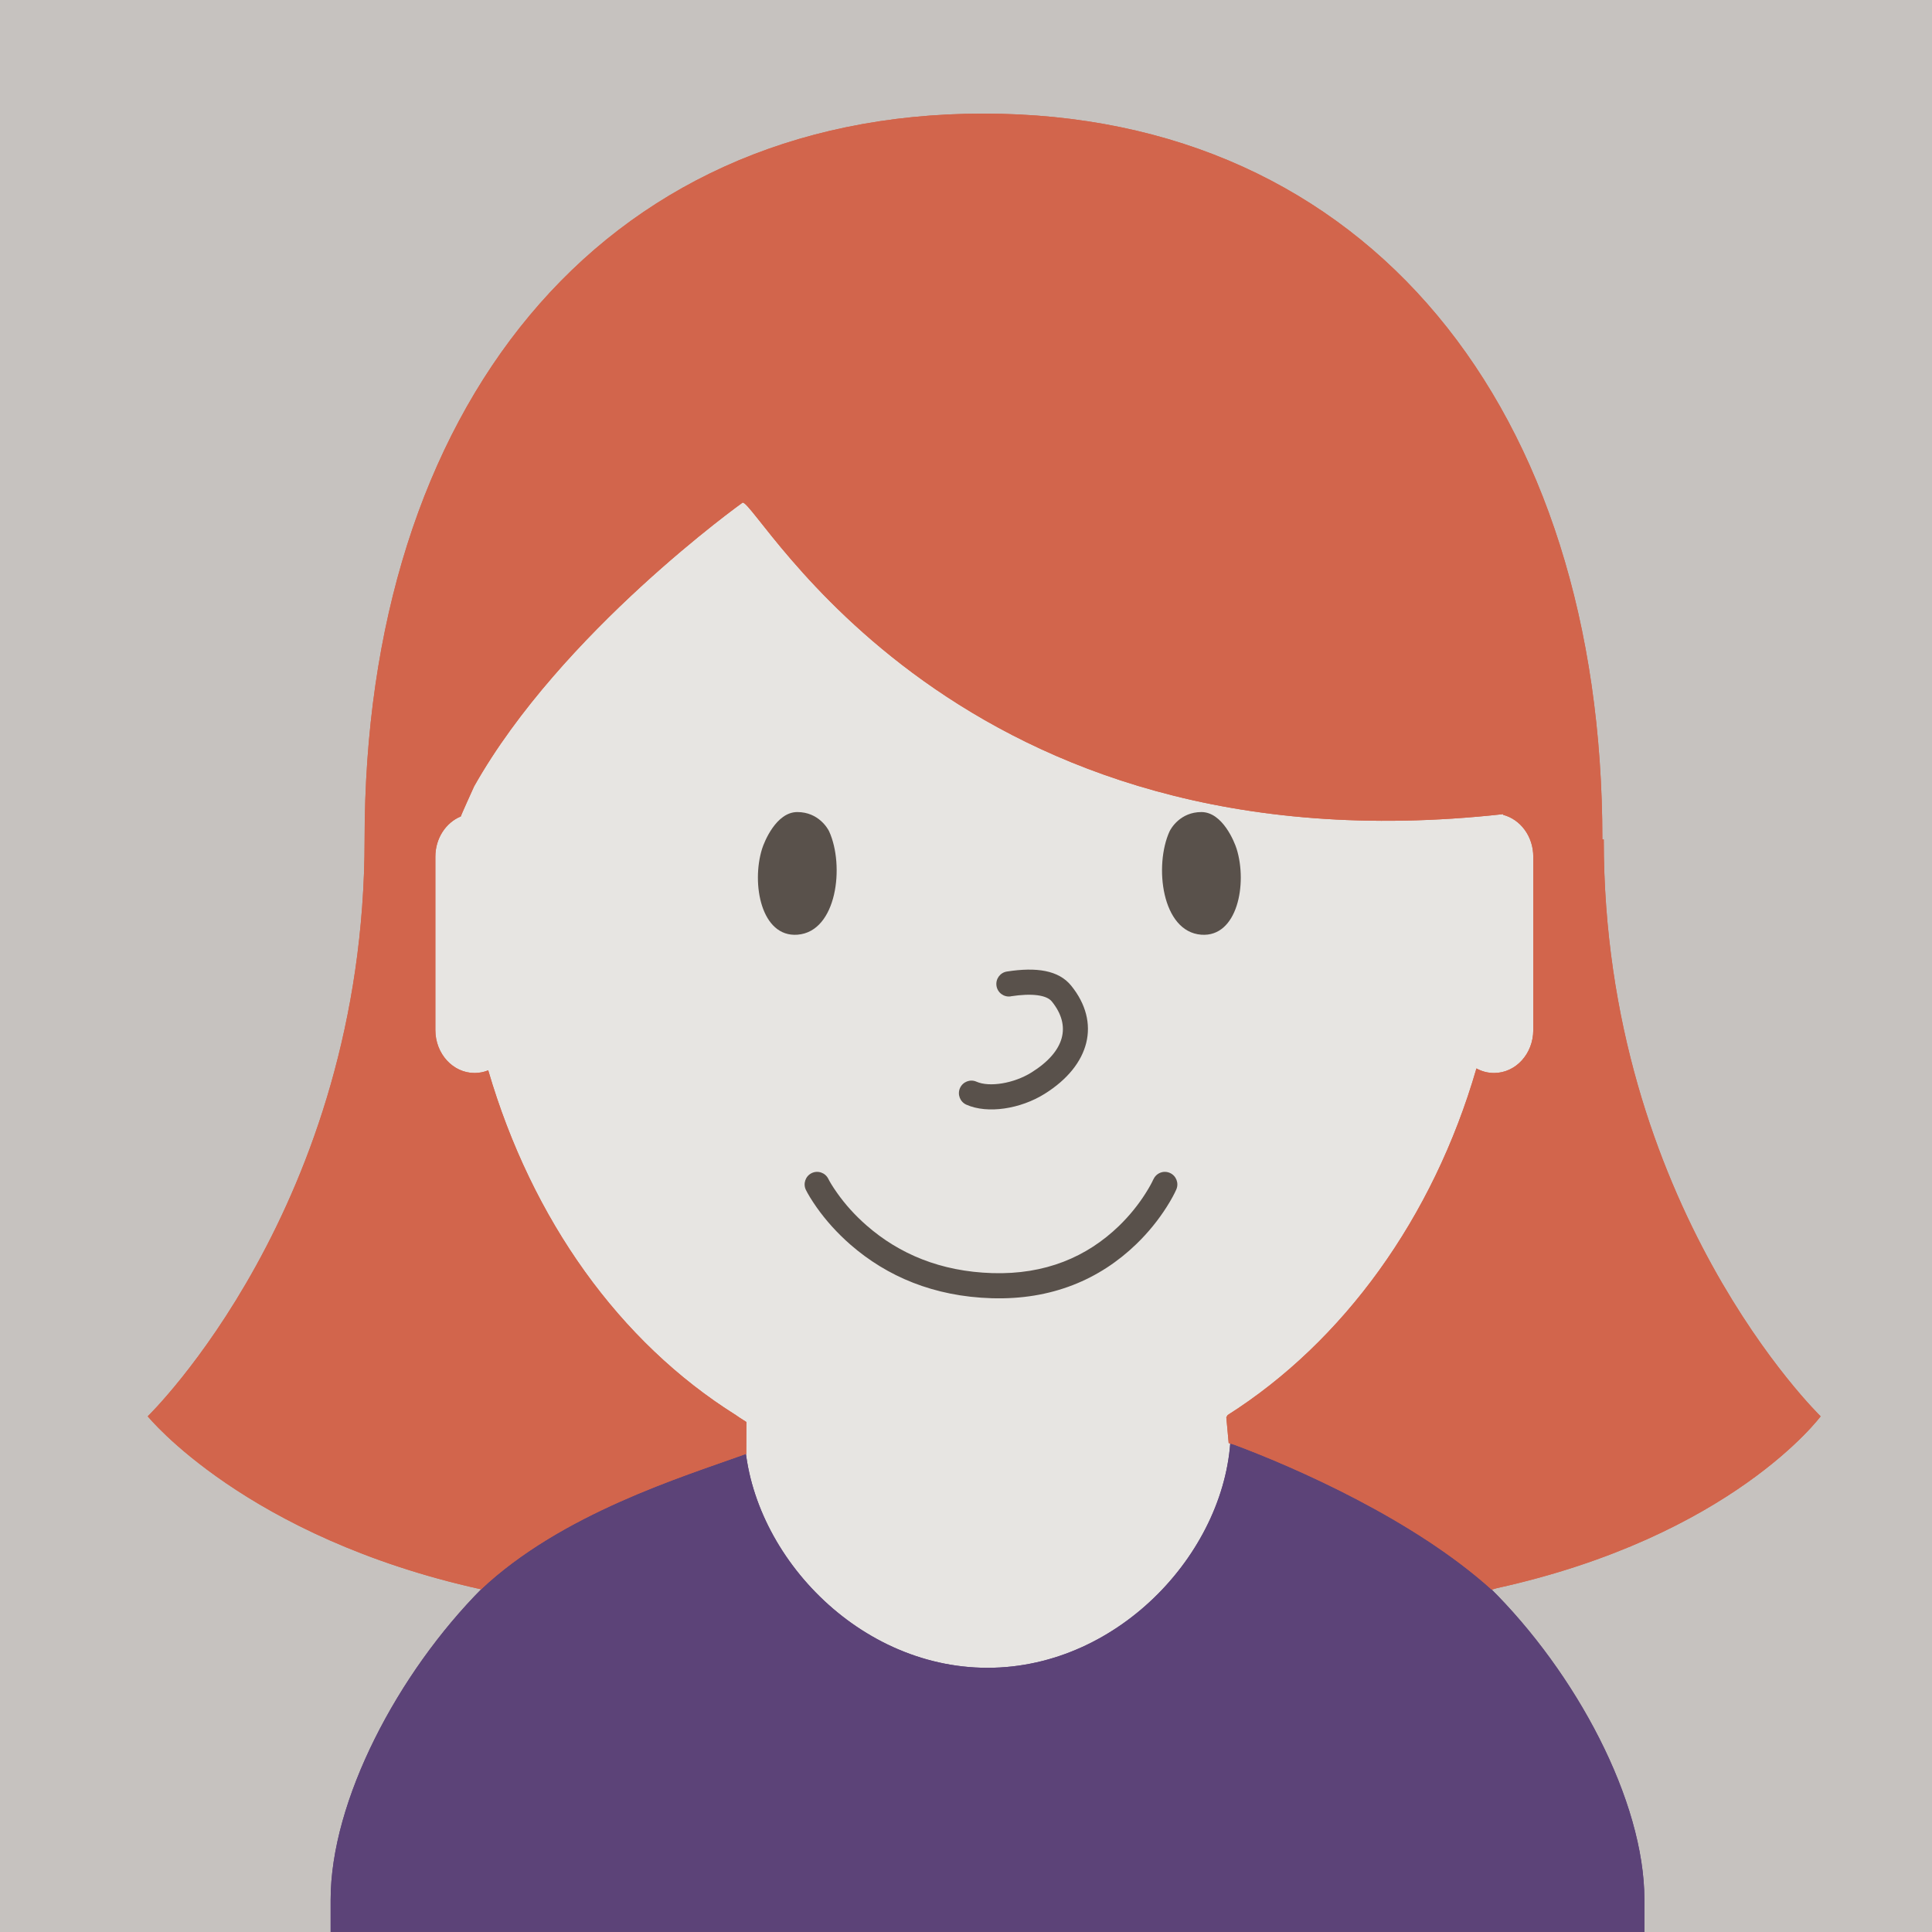
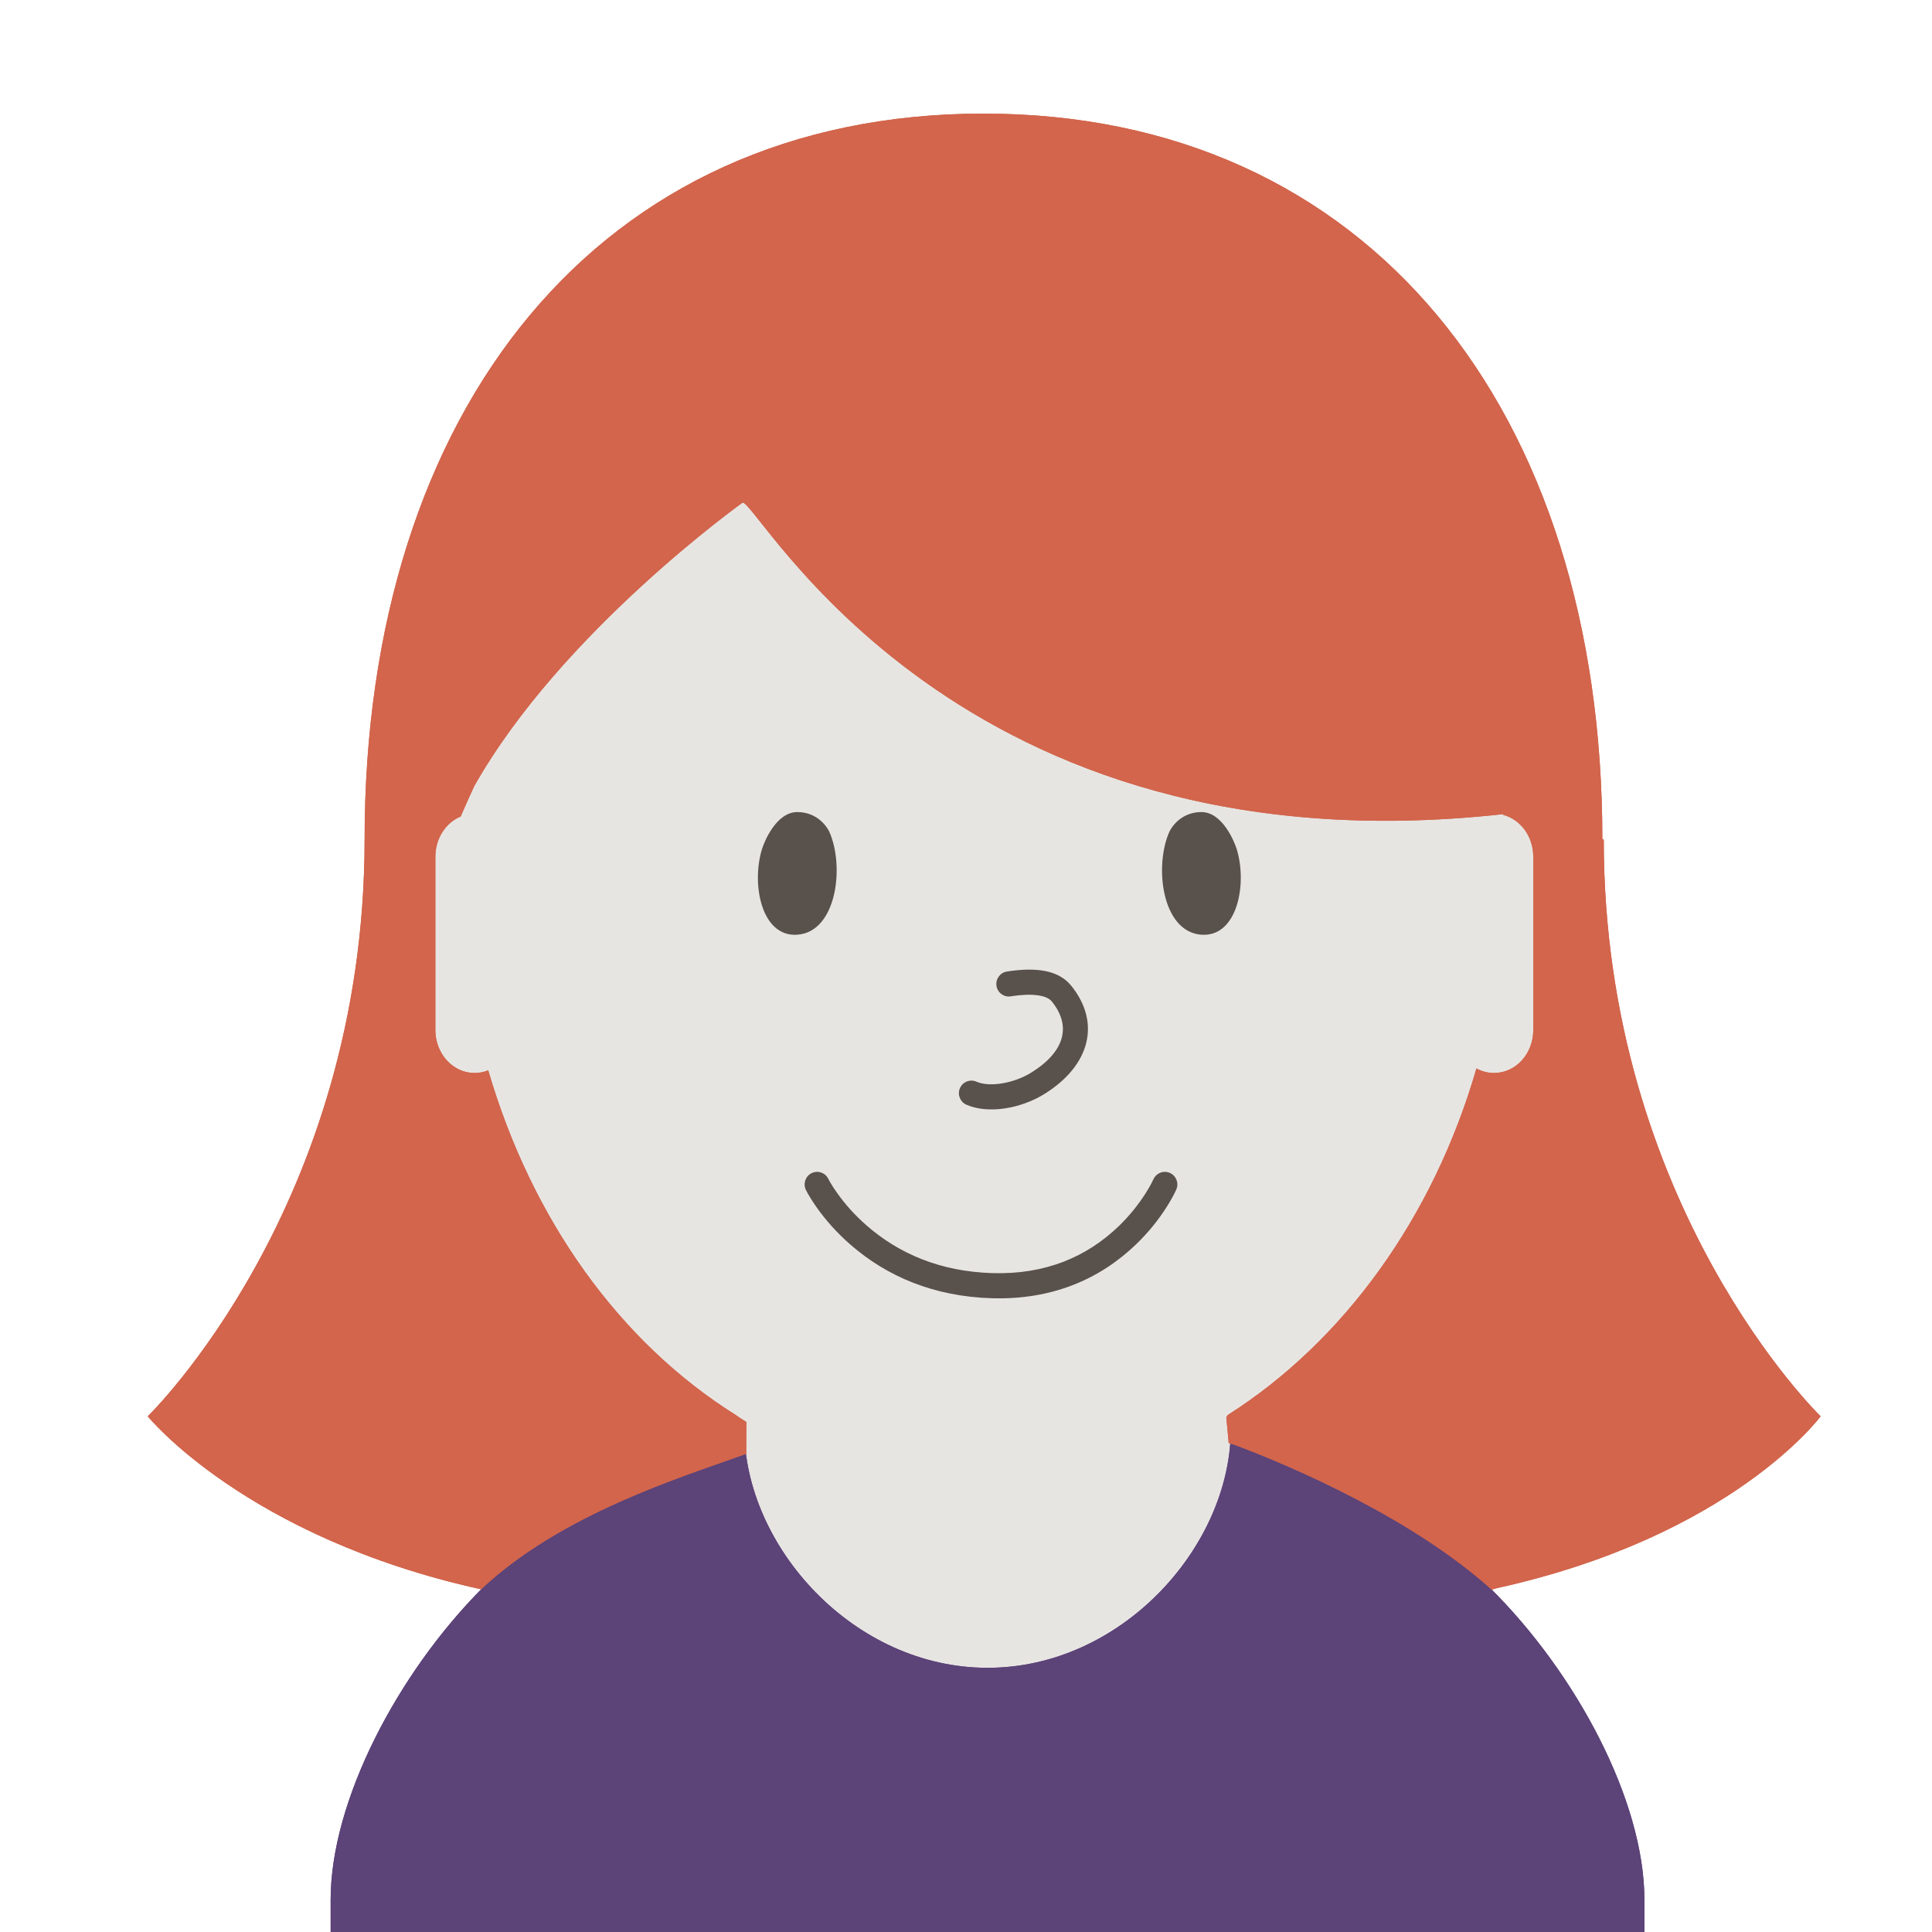
<svg xmlns="http://www.w3.org/2000/svg" focusable="false" fill="none" height="50" viewBox="0 0 50 50" width="50">
-   <path d="m0 0h50v50h-50z" fill="#c6c2bf" />
+   <path d="m0 0h50v50h-50z" fill="#ffffff" />
  <g clip-rule="evenodd" fill-rule="evenodd">
    <path d="m25.411 5.931c7.233 0 13.15 6.506 13.807 14.796.472.224.796.73.796 1.31v4.457c0 .742-.529 1.361-1.221 1.431l-.132.007c-.08 0-.158-.007-.233-.021-1.16 3.711-3.432 6.793-6.344 8.678l.15 1.652-.001.067-1.574 11.688h-9.982l-.041-.286-1.93-11.425.072-1.671c-2.927-1.881-5.212-4.967-6.379-8.689l-.12.007c-.755 0-1.353-.65-1.353-1.438v-4.457c0-.528.269-.994.673-1.244.631-8.32 6.56-14.861 13.812-14.861z" fill="#e7e5e2" />
    <path d="m20.638 24.19c-.936.071-1.198-1.316-.916-2.221.053-.172.363-.953.912-.953.548 0 .79.427.824.5.403.883.205 2.595-.819 2.674zm10.45 0c.936.071 1.198-1.316.916-2.221-.053-.172-.363-.953-.912-.953-.548 0-.79.427-.824.5-.403.883-.205 2.595.819 2.674z" fill="#59514b" />
    <path d="m26.16 25.784c.551-.085.927-.032 1.061.134.508.628.346 1.292-.526 1.837-.459.286-1.09.387-1.424.239-.163-.073-.354.002-.427.166-.072.164.002.356.165.429.552.245 1.402.11 2.027-.281 1.185-.741 1.456-1.848.686-2.799-.326-.402-.903-.484-1.662-.366-.177.027-.298.193-.271.371.027.177.192.299.369.272zm3.688 4.739c-.029.067-.096.196-.204.365-.182.287-.411.574-.688.842-.828.799-1.905 1.26-3.275 1.218-1.337-.041-2.409-.496-3.249-1.229-.309-.269-.564-.557-.767-.845-.12-.169-.195-.298-.228-.365-.079-.161-.273-.227-.433-.148-.16.079-.226.274-.147.435.048.097.14.255.281.455.232.328.521.654.87.959.949.828 2.162 1.342 3.654 1.388 1.554.048 2.796-.485 3.744-1.399.317-.306.577-.633.786-.961.127-.2.209-.358.251-.455.071-.165-.003-.356-.167-.428-.164-.072-.354.003-.426.168z" fill="#59514b" />
  </g>
  <path d="m19.264 37.026-.002-.054c0 3.039 2.819 6.191 6.296 6.191 3.442 0 6.239-3.088 6.295-6.098 1.801.485 4.478 1.825 6.704 4.025 2.226 2.2 4 5.509 4 8.076v.833h-34v-.833c0-2.562 1.737-5.865 3.923-8.063 2.257-2.27 4.992-3.628 6.783-4.078z" fill="#5c4378" />
  <path d="m19.264 37.026-.002-.054c0 3.039 2.819 6.191 6.296 6.191 3.442 0 6.239-3.088 6.295-6.098 1.801.485 4.478 1.825 6.704 4.025 2.226 2.2 4 5.509 4 8.076v.833h-34v-.833c0-2.562 1.737-5.865 3.923-8.063 2.257-2.27 4.992-3.628 6.783-4.078z" fill="#5c4378" />
  <path d="m19.313 37.625c-1.641.591-4.78 1.544-6.863 3.506-6.088-1.344-8.627-4.477-8.627-4.477s5.609-5.428 5.613-14.92v-.01c0-11.115 6.049-18.784 16.016-18.784 9.968 0 16.017 7.669 16.017 18.784h.036c0 9.499 5.613 14.93 5.613 14.93s-2.29 3.105-8.379 4.447l-.133.039c-2.012-1.815-5.073-3.158-6.66-3.75l-.148-.044-.061-.666.034-.058c2.995-1.901 5.319-5.102 6.439-8.971.137.076.292.118.456.118.561 0 1.015-.497 1.015-1.112v-4.486c0-.526-.332-.966-.78-1.083-0-.006-.001-.012-.001-.018-14.161 1.567-19.262-8.064-19.68-8.064 0 0-4.703 3.355-6.95 7.345 0 0-.343.753-.344.778-.385.158-.659.564-.659 1.042v4.486c0 .615.455 1.112 1.015 1.112.124 0 .243-.024.353-.069 1.133 3.871 3.397 7.033 6.407 8.921l.085.059.189.121z" fill="#d2654c" />
  <path d="m19.313 37.625c-1.641.591-4.78 1.544-6.863 3.506-6.088-1.344-8.627-4.477-8.627-4.477s5.609-5.428 5.613-14.92v-.01c0-11.115 6.049-18.784 16.016-18.784 9.968 0 16.017 7.669 16.017 18.784h.036c0 9.499 5.613 14.93 5.613 14.93s-2.29 3.105-8.379 4.447l-.133.039c-2.012-1.815-5.073-3.158-6.66-3.75l-.148-.044-.061-.666.034-.058c2.995-1.901 5.319-5.102 6.439-8.971.137.076.292.118.456.118.561 0 1.015-.497 1.015-1.112v-4.486c0-.526-.332-.966-.78-1.083-0-.006-.001-.012-.001-.018-14.161 1.567-19.262-8.064-19.68-8.064 0 0-4.703 3.355-6.95 7.345 0 0-.343.753-.344.778-.385.158-.659.564-.659 1.042v4.486c0 .615.455 1.112 1.015 1.112.124 0 .243-.024.353-.069 1.133 3.871 3.397 7.033 6.407 8.921l.085.059.189.121z" fill="#d2654c" />
</svg>
